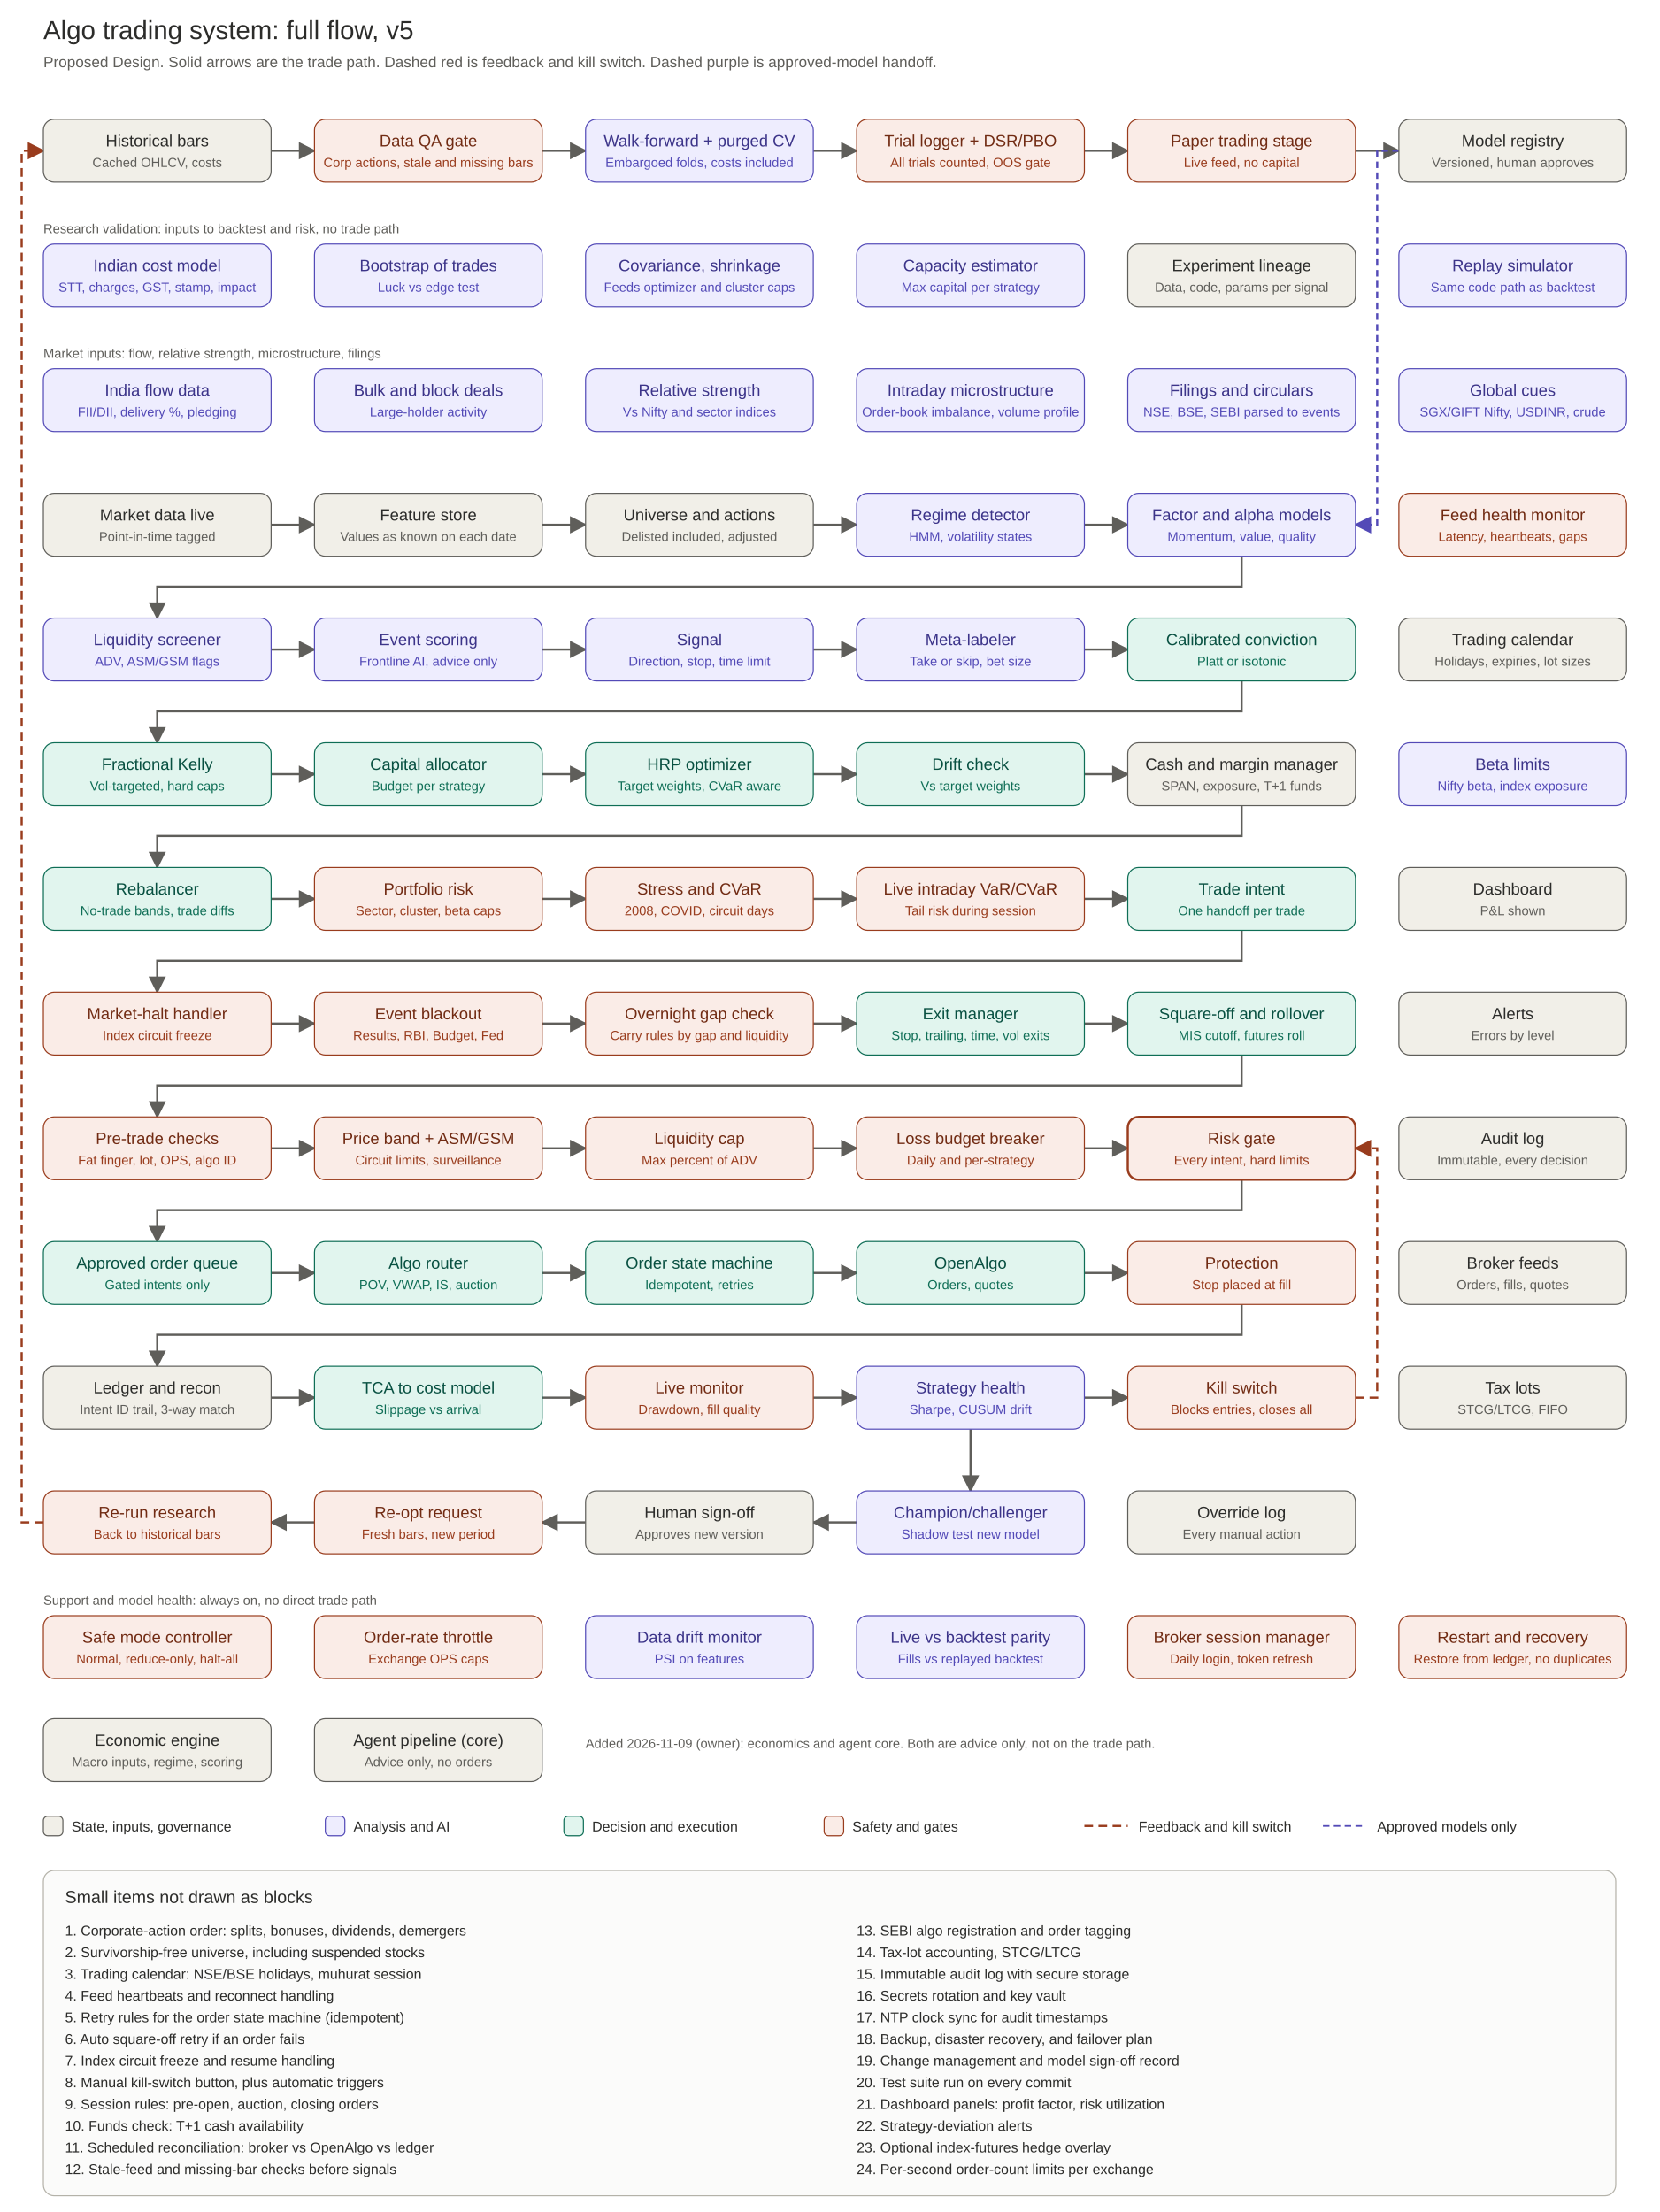
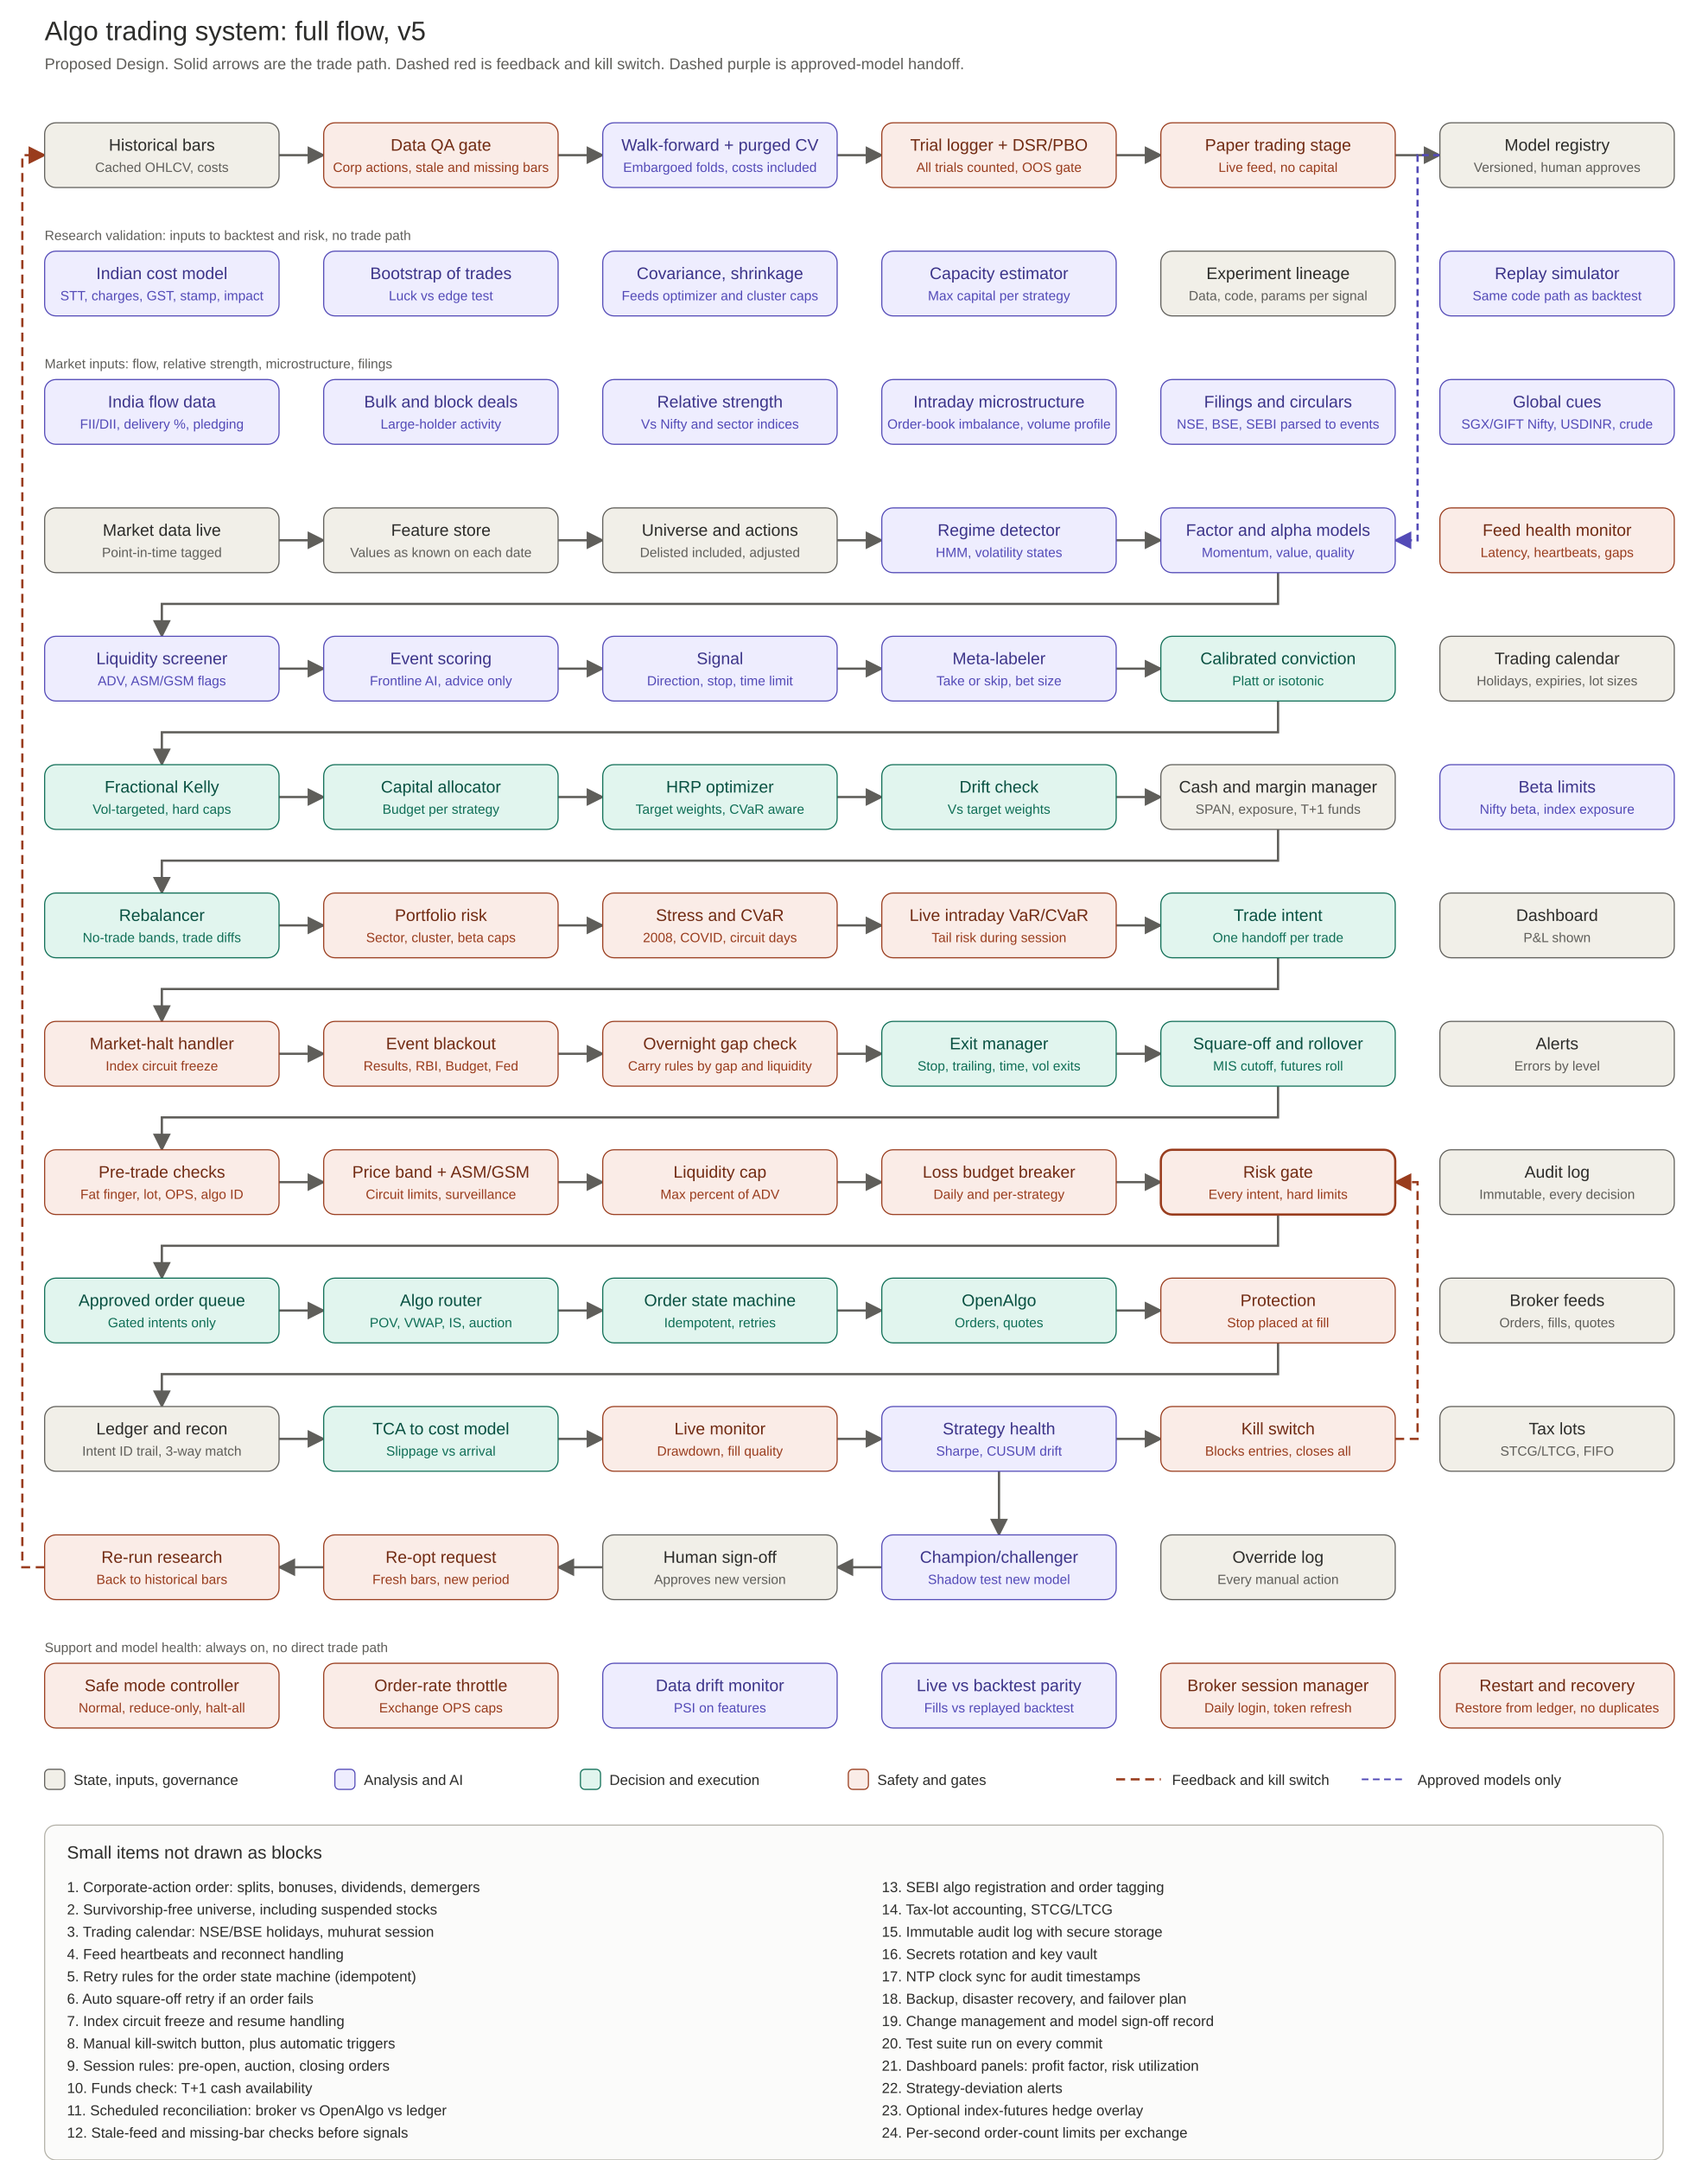
- <svg xmlns="http://www.w3.org/2000/svg" viewBox="0 0 1530 2040" font-family="Arial, Helvetica, sans-serif">
+ <svg xmlns="http://www.w3.org/2000/svg" viewBox="0 0 1530 1935" font-family="Arial, Helvetica, sans-serif">
  <defs>
    <marker id="arr" viewBox="0 0 10 10" refX="9" refY="5" markerWidth="8" markerHeight="8" orient="auto-start-reverse">
      <path d="M0,0 L10,5 L0,10 z" fill="#5f5e5a" />
    </marker>
    <marker id="arrRed" viewBox="0 0 10 10" refX="9" refY="5" markerWidth="8" markerHeight="8" orient="auto-start-reverse">
      <path d="M0,0 L10,5 L0,10 z" fill="#993c1d" />
    </marker>
    <marker id="arrPurple" viewBox="0 0 10 10" refX="9" refY="5" markerWidth="8" markerHeight="8" orient="auto-start-reverse">
      <path d="M0,0 L10,5 L0,10 z" fill="#534ab7" />
    </marker>
  </defs>
  <text x="40" y="36" font-size="24" fill="#2c2c2a">Algo trading system: full flow, v5</text>
  <text x="40" y="62" font-size="14" fill="#5f5e5a">Proposed Design. Solid arrows are the trade path. Dashed red is feedback and kill switch. Dashed purple is approved-model handoff.</text>
  <text x="40" y="215" font-size="12" fill="#5f5e5a">Research validation: inputs to backtest and risk, no trade path</text>
  <text x="40" y="330" font-size="12" fill="#5f5e5a">Market inputs: flow, relative strength, microstructure, filings</text>
  <text x="40" y="1480" font-size="12" fill="#5f5e5a">Support and model health: always on, no direct trade path</text>
  <path d="M250 139 H290" fill="none" stroke="#5f5e5a" stroke-width="2" marker-end="url(#arr)" />
  <path d="M500 139 H540" fill="none" stroke="#5f5e5a" stroke-width="2" marker-end="url(#arr)" />
  <path d="M750 139 H790" fill="none" stroke="#5f5e5a" stroke-width="2" marker-end="url(#arr)" />
  <path d="M1000 139 H1040" fill="none" stroke="#5f5e5a" stroke-width="2" marker-end="url(#arr)" />
  <path d="M250 484 H290" fill="none" stroke="#5f5e5a" stroke-width="2" marker-end="url(#arr)" />
  <path d="M500 484 H540" fill="none" stroke="#5f5e5a" stroke-width="2" marker-end="url(#arr)" />
  <path d="M750 484 H790" fill="none" stroke="#5f5e5a" stroke-width="2" marker-end="url(#arr)" />
  <path d="M1000 484 H1040" fill="none" stroke="#5f5e5a" stroke-width="2" marker-end="url(#arr)" />
  <path d="M250 599 H290" fill="none" stroke="#5f5e5a" stroke-width="2" marker-end="url(#arr)" />
  <path d="M500 599 H540" fill="none" stroke="#5f5e5a" stroke-width="2" marker-end="url(#arr)" />
  <path d="M750 599 H790" fill="none" stroke="#5f5e5a" stroke-width="2" marker-end="url(#arr)" />
  <path d="M1000 599 H1040" fill="none" stroke="#5f5e5a" stroke-width="2" marker-end="url(#arr)" />
  <path d="M250 714 H290" fill="none" stroke="#5f5e5a" stroke-width="2" marker-end="url(#arr)" />
  <path d="M500 714 H540" fill="none" stroke="#5f5e5a" stroke-width="2" marker-end="url(#arr)" />
  <path d="M750 714 H790" fill="none" stroke="#5f5e5a" stroke-width="2" marker-end="url(#arr)" />
  <path d="M1000 714 H1040" fill="none" stroke="#5f5e5a" stroke-width="2" marker-end="url(#arr)" />
  <path d="M250 829 H290" fill="none" stroke="#5f5e5a" stroke-width="2" marker-end="url(#arr)" />
  <path d="M500 829 H540" fill="none" stroke="#5f5e5a" stroke-width="2" marker-end="url(#arr)" />
  <path d="M750 829 H790" fill="none" stroke="#5f5e5a" stroke-width="2" marker-end="url(#arr)" />
  <path d="M1000 829 H1040" fill="none" stroke="#5f5e5a" stroke-width="2" marker-end="url(#arr)" />
  <path d="M250 944 H290" fill="none" stroke="#5f5e5a" stroke-width="2" marker-end="url(#arr)" />
  <path d="M500 944 H540" fill="none" stroke="#5f5e5a" stroke-width="2" marker-end="url(#arr)" />
  <path d="M750 944 H790" fill="none" stroke="#5f5e5a" stroke-width="2" marker-end="url(#arr)" />
  <path d="M1000 944 H1040" fill="none" stroke="#5f5e5a" stroke-width="2" marker-end="url(#arr)" />
  <path d="M250 1059 H290" fill="none" stroke="#5f5e5a" stroke-width="2" marker-end="url(#arr)" />
  <path d="M500 1059 H540" fill="none" stroke="#5f5e5a" stroke-width="2" marker-end="url(#arr)" />
  <path d="M750 1059 H790" fill="none" stroke="#5f5e5a" stroke-width="2" marker-end="url(#arr)" />
  <path d="M1000 1059 H1040" fill="none" stroke="#5f5e5a" stroke-width="2" marker-end="url(#arr)" />
  <path d="M250 1174 H290" fill="none" stroke="#5f5e5a" stroke-width="2" marker-end="url(#arr)" />
  <path d="M500 1174 H540" fill="none" stroke="#5f5e5a" stroke-width="2" marker-end="url(#arr)" />
  <path d="M750 1174 H790" fill="none" stroke="#5f5e5a" stroke-width="2" marker-end="url(#arr)" />
  <path d="M1000 1174 H1040" fill="none" stroke="#5f5e5a" stroke-width="2" marker-end="url(#arr)" />
  <path d="M250 1289 H290" fill="none" stroke="#5f5e5a" stroke-width="2" marker-end="url(#arr)" />
  <path d="M500 1289 H540" fill="none" stroke="#5f5e5a" stroke-width="2" marker-end="url(#arr)" />
  <path d="M750 1289 H790" fill="none" stroke="#5f5e5a" stroke-width="2" marker-end="url(#arr)" />
  <path d="M1000 1289 H1040" fill="none" stroke="#5f5e5a" stroke-width="2" marker-end="url(#arr)" />
  <path d="M290 1404 H250" fill="none" stroke="#5f5e5a" stroke-width="2" marker-end="url(#arr)" />
  <path d="M540 1404 H500" fill="none" stroke="#5f5e5a" stroke-width="2" marker-end="url(#arr)" />
  <path d="M790 1404 H750" fill="none" stroke="#5f5e5a" stroke-width="2" marker-end="url(#arr)" />
  <path d="M1145 513 V541 H145 V570" fill="none" stroke="#5f5e5a" stroke-width="2" marker-end="url(#arr)" />
  <path d="M1145 628 V656 H145 V685" fill="none" stroke="#5f5e5a" stroke-width="2" marker-end="url(#arr)" />
  <path d="M1145 743 V771 H145 V800" fill="none" stroke="#5f5e5a" stroke-width="2" marker-end="url(#arr)" />
  <path d="M1145 858 V886 H145 V915" fill="none" stroke="#5f5e5a" stroke-width="2" marker-end="url(#arr)" />
  <path d="M1145 973 V1001 H145 V1030" fill="none" stroke="#5f5e5a" stroke-width="2" marker-end="url(#arr)" />
  <path d="M1145 1088 V1116 H145 V1145" fill="none" stroke="#5f5e5a" stroke-width="2" marker-end="url(#arr)" />
  <path d="M1145 1203 V1231 H145 V1260" fill="none" stroke="#5f5e5a" stroke-width="2" marker-end="url(#arr)" />
  <path d="M1250 139 H1290" fill="none" stroke="#5f5e5a" stroke-width="2" marker-end="url(#arr)" />
  <path d="M1290 139 H1270 V484 H1250" fill="none" stroke="#534ab7" stroke-width="2" stroke-dasharray="6 4" marker-end="url(#arrPurple)" />
  <path d="M895 1318 V1375" fill="none" stroke="#5f5e5a" stroke-width="2" marker-end="url(#arr)" />
  <path d="M1250 1289 H1270 V1059 H1250" fill="none" stroke="#993c1d" stroke-width="2" stroke-dasharray="8 5" marker-end="url(#arrRed)" />
  <path d="M40 1404 H20 V139 H40" fill="none" stroke="#993c1d" stroke-width="2" stroke-dasharray="8 5" marker-end="url(#arrRed)" />
  <rect x="40" y="110" width="210" height="58" rx="10" fill="#f1efe8" stroke="#5f5e5a" stroke-width="1" />
  <text x="145" y="135" text-anchor="middle" font-size="15" fill="#2c2c2a">Historical bars</text>
  <text x="145" y="154" text-anchor="middle" font-size="12" fill="#5f5e5a">Cached OHLCV, costs</text>
  <rect x="290" y="110" width="210" height="58" rx="10" fill="#faece7" stroke="#993c1d" stroke-width="1" />
  <text x="395" y="135" text-anchor="middle" font-size="15" fill="#712b13">Data QA gate</text>
  <text x="395" y="154" text-anchor="middle" font-size="12" fill="#993c1d">Corp actions, stale and missing bars</text>
  <rect x="540" y="110" width="210" height="58" rx="10" fill="#eeedfe" stroke="#534ab7" stroke-width="1" />
  <text x="645" y="135" text-anchor="middle" font-size="15" fill="#3c3489">Walk-forward + purged CV</text>
  <text x="645" y="154" text-anchor="middle" font-size="12" fill="#534ab7">Embargoed folds, costs included</text>
  <rect x="790" y="110" width="210" height="58" rx="10" fill="#faece7" stroke="#993c1d" stroke-width="1" />
  <text x="895" y="135" text-anchor="middle" font-size="15" fill="#712b13">Trial logger + DSR/PBO</text>
  <text x="895" y="154" text-anchor="middle" font-size="12" fill="#993c1d">All trials counted, OOS gate</text>
  <rect x="1040" y="110" width="210" height="58" rx="10" fill="#faece7" stroke="#993c1d" stroke-width="1" />
  <text x="1145" y="135" text-anchor="middle" font-size="15" fill="#712b13">Paper trading stage</text>
  <text x="1145" y="154" text-anchor="middle" font-size="12" fill="#993c1d">Live feed, no capital</text>
  <rect x="40" y="225" width="210" height="58" rx="10" fill="#eeedfe" stroke="#534ab7" stroke-width="1" />
  <text x="145" y="250" text-anchor="middle" font-size="15" fill="#3c3489">Indian cost model</text>
  <text x="145" y="269" text-anchor="middle" font-size="12" fill="#534ab7">STT, charges, GST, stamp, impact</text>
  <rect x="290" y="225" width="210" height="58" rx="10" fill="#eeedfe" stroke="#534ab7" stroke-width="1" />
  <text x="395" y="250" text-anchor="middle" font-size="15" fill="#3c3489">Bootstrap of trades</text>
  <text x="395" y="269" text-anchor="middle" font-size="12" fill="#534ab7">Luck vs edge test</text>
  <rect x="540" y="225" width="210" height="58" rx="10" fill="#eeedfe" stroke="#534ab7" stroke-width="1" />
  <text x="645" y="250" text-anchor="middle" font-size="15" fill="#3c3489">Covariance, shrinkage</text>
  <text x="645" y="269" text-anchor="middle" font-size="12" fill="#534ab7">Feeds optimizer and cluster caps</text>
  <rect x="790" y="225" width="210" height="58" rx="10" fill="#eeedfe" stroke="#534ab7" stroke-width="1" />
  <text x="895" y="250" text-anchor="middle" font-size="15" fill="#3c3489">Capacity estimator</text>
  <text x="895" y="269" text-anchor="middle" font-size="12" fill="#534ab7">Max capital per strategy</text>
  <rect x="1040" y="225" width="210" height="58" rx="10" fill="#f1efe8" stroke="#5f5e5a" stroke-width="1" />
  <text x="1145" y="250" text-anchor="middle" font-size="15" fill="#2c2c2a">Experiment lineage</text>
  <text x="1145" y="269" text-anchor="middle" font-size="12" fill="#5f5e5a">Data, code, params per signal</text>
  <rect x="40" y="340" width="210" height="58" rx="10" fill="#eeedfe" stroke="#534ab7" stroke-width="1" />
  <text x="145" y="365" text-anchor="middle" font-size="15" fill="#3c3489">India flow data</text>
  <text x="145" y="384" text-anchor="middle" font-size="12" fill="#534ab7">FII/DII, delivery %, pledging</text>
  <rect x="290" y="340" width="210" height="58" rx="10" fill="#eeedfe" stroke="#534ab7" stroke-width="1" />
  <text x="395" y="365" text-anchor="middle" font-size="15" fill="#3c3489">Bulk and block deals</text>
  <text x="395" y="384" text-anchor="middle" font-size="12" fill="#534ab7">Large-holder activity</text>
  <rect x="540" y="340" width="210" height="58" rx="10" fill="#eeedfe" stroke="#534ab7" stroke-width="1" />
  <text x="645" y="365" text-anchor="middle" font-size="15" fill="#3c3489">Relative strength</text>
  <text x="645" y="384" text-anchor="middle" font-size="12" fill="#534ab7">Vs Nifty and sector indices</text>
  <rect x="790" y="340" width="210" height="58" rx="10" fill="#eeedfe" stroke="#534ab7" stroke-width="1" />
  <text x="895" y="365" text-anchor="middle" font-size="15" fill="#3c3489">Intraday microstructure</text>
  <text x="895" y="384" text-anchor="middle" font-size="12" fill="#534ab7">Order-book imbalance, volume profile</text>
  <rect x="1040" y="340" width="210" height="58" rx="10" fill="#eeedfe" stroke="#534ab7" stroke-width="1" />
  <text x="1145" y="365" text-anchor="middle" font-size="15" fill="#3c3489">Filings and circulars</text>
  <text x="1145" y="384" text-anchor="middle" font-size="12" fill="#534ab7">NSE, BSE, SEBI parsed to events</text>
  <rect x="40" y="455" width="210" height="58" rx="10" fill="#f1efe8" stroke="#5f5e5a" stroke-width="1" />
  <text x="145" y="480" text-anchor="middle" font-size="15" fill="#2c2c2a">Market data live</text>
  <text x="145" y="499" text-anchor="middle" font-size="12" fill="#5f5e5a">Point-in-time tagged</text>
  <rect x="290" y="455" width="210" height="58" rx="10" fill="#f1efe8" stroke="#5f5e5a" stroke-width="1" />
  <text x="395" y="480" text-anchor="middle" font-size="15" fill="#2c2c2a">Feature store</text>
  <text x="395" y="499" text-anchor="middle" font-size="12" fill="#5f5e5a">Values as known on each date</text>
  <rect x="540" y="455" width="210" height="58" rx="10" fill="#f1efe8" stroke="#5f5e5a" stroke-width="1" />
  <text x="645" y="480" text-anchor="middle" font-size="15" fill="#2c2c2a">Universe and actions</text>
  <text x="645" y="499" text-anchor="middle" font-size="12" fill="#5f5e5a">Delisted included, adjusted</text>
  <rect x="790" y="455" width="210" height="58" rx="10" fill="#eeedfe" stroke="#534ab7" stroke-width="1" />
  <text x="895" y="480" text-anchor="middle" font-size="15" fill="#3c3489">Regime detector</text>
  <text x="895" y="499" text-anchor="middle" font-size="12" fill="#534ab7">HMM, volatility states</text>
  <rect x="1040" y="455" width="210" height="58" rx="10" fill="#eeedfe" stroke="#534ab7" stroke-width="1" />
  <text x="1145" y="480" text-anchor="middle" font-size="15" fill="#3c3489">Factor and alpha models</text>
  <text x="1145" y="499" text-anchor="middle" font-size="12" fill="#534ab7">Momentum, value, quality</text>
  <rect x="40" y="570" width="210" height="58" rx="10" fill="#eeedfe" stroke="#534ab7" stroke-width="1" />
  <text x="145" y="595" text-anchor="middle" font-size="15" fill="#3c3489">Liquidity screener</text>
  <text x="145" y="614" text-anchor="middle" font-size="12" fill="#534ab7">ADV, ASM/GSM flags</text>
  <rect x="290" y="570" width="210" height="58" rx="10" fill="#eeedfe" stroke="#534ab7" stroke-width="1" />
  <text x="395" y="595" text-anchor="middle" font-size="15" fill="#3c3489">Event scoring</text>
  <text x="395" y="614" text-anchor="middle" font-size="12" fill="#534ab7">Frontline AI, advice only</text>
  <rect x="540" y="570" width="210" height="58" rx="10" fill="#eeedfe" stroke="#534ab7" stroke-width="1" />
  <text x="645" y="595" text-anchor="middle" font-size="15" fill="#3c3489">Signal</text>
  <text x="645" y="614" text-anchor="middle" font-size="12" fill="#534ab7">Direction, stop, time limit</text>
  <rect x="790" y="570" width="210" height="58" rx="10" fill="#eeedfe" stroke="#534ab7" stroke-width="1" />
  <text x="895" y="595" text-anchor="middle" font-size="15" fill="#3c3489">Meta-labeler</text>
  <text x="895" y="614" text-anchor="middle" font-size="12" fill="#534ab7">Take or skip, bet size</text>
  <rect x="1040" y="570" width="210" height="58" rx="10" fill="#e1f5ee" stroke="#0f6e56" stroke-width="1" />
  <text x="1145" y="595" text-anchor="middle" font-size="15" fill="#085041">Calibrated conviction</text>
  <text x="1145" y="614" text-anchor="middle" font-size="12" fill="#0f6e56">Platt or isotonic</text>
  <rect x="40" y="685" width="210" height="58" rx="10" fill="#e1f5ee" stroke="#0f6e56" stroke-width="1" />
  <text x="145" y="710" text-anchor="middle" font-size="15" fill="#085041">Fractional Kelly</text>
  <text x="145" y="729" text-anchor="middle" font-size="12" fill="#0f6e56">Vol-targeted, hard caps</text>
  <rect x="290" y="685" width="210" height="58" rx="10" fill="#e1f5ee" stroke="#0f6e56" stroke-width="1" />
  <text x="395" y="710" text-anchor="middle" font-size="15" fill="#085041">Capital allocator</text>
  <text x="395" y="729" text-anchor="middle" font-size="12" fill="#0f6e56">Budget per strategy</text>
  <rect x="540" y="685" width="210" height="58" rx="10" fill="#e1f5ee" stroke="#0f6e56" stroke-width="1" />
  <text x="645" y="710" text-anchor="middle" font-size="15" fill="#085041">HRP optimizer</text>
  <text x="645" y="729" text-anchor="middle" font-size="12" fill="#0f6e56">Target weights, CVaR aware</text>
  <rect x="790" y="685" width="210" height="58" rx="10" fill="#e1f5ee" stroke="#0f6e56" stroke-width="1" />
  <text x="895" y="710" text-anchor="middle" font-size="15" fill="#085041">Drift check</text>
  <text x="895" y="729" text-anchor="middle" font-size="12" fill="#0f6e56">Vs target weights</text>
  <rect x="1040" y="685" width="210" height="58" rx="10" fill="#f1efe8" stroke="#5f5e5a" stroke-width="1" />
  <text x="1145" y="710" text-anchor="middle" font-size="15" fill="#2c2c2a">Cash and margin manager</text>
  <text x="1145" y="729" text-anchor="middle" font-size="12" fill="#5f5e5a">SPAN, exposure, T+1 funds</text>
  <rect x="40" y="800" width="210" height="58" rx="10" fill="#e1f5ee" stroke="#0f6e56" stroke-width="1" />
  <text x="145" y="825" text-anchor="middle" font-size="15" fill="#085041">Rebalancer</text>
  <text x="145" y="844" text-anchor="middle" font-size="12" fill="#0f6e56">No-trade bands, trade diffs</text>
  <rect x="290" y="800" width="210" height="58" rx="10" fill="#faece7" stroke="#993c1d" stroke-width="1" />
  <text x="395" y="825" text-anchor="middle" font-size="15" fill="#712b13">Portfolio risk</text>
  <text x="395" y="844" text-anchor="middle" font-size="12" fill="#993c1d">Sector, cluster, beta caps</text>
  <rect x="540" y="800" width="210" height="58" rx="10" fill="#faece7" stroke="#993c1d" stroke-width="1" />
  <text x="645" y="825" text-anchor="middle" font-size="15" fill="#712b13">Stress and CVaR</text>
  <text x="645" y="844" text-anchor="middle" font-size="12" fill="#993c1d">2008, COVID, circuit days</text>
  <rect x="790" y="800" width="210" height="58" rx="10" fill="#faece7" stroke="#993c1d" stroke-width="1" />
  <text x="895" y="825" text-anchor="middle" font-size="15" fill="#712b13">Live intraday VaR/CVaR</text>
  <text x="895" y="844" text-anchor="middle" font-size="12" fill="#993c1d">Tail risk during session</text>
  <rect x="1040" y="800" width="210" height="58" rx="10" fill="#e1f5ee" stroke="#0f6e56" stroke-width="1" />
  <text x="1145" y="825" text-anchor="middle" font-size="15" fill="#085041">Trade intent</text>
  <text x="1145" y="844" text-anchor="middle" font-size="12" fill="#0f6e56">One handoff per trade</text>
  <rect x="40" y="915" width="210" height="58" rx="10" fill="#faece7" stroke="#993c1d" stroke-width="1" />
  <text x="145" y="940" text-anchor="middle" font-size="15" fill="#712b13">Market-halt handler</text>
  <text x="145" y="959" text-anchor="middle" font-size="12" fill="#993c1d">Index circuit freeze</text>
  <rect x="290" y="915" width="210" height="58" rx="10" fill="#faece7" stroke="#993c1d" stroke-width="1" />
  <text x="395" y="940" text-anchor="middle" font-size="15" fill="#712b13">Event blackout</text>
  <text x="395" y="959" text-anchor="middle" font-size="12" fill="#993c1d">Results, RBI, Budget, Fed</text>
  <rect x="540" y="915" width="210" height="58" rx="10" fill="#faece7" stroke="#993c1d" stroke-width="1" />
  <text x="645" y="940" text-anchor="middle" font-size="15" fill="#712b13">Overnight gap check</text>
  <text x="645" y="959" text-anchor="middle" font-size="12" fill="#993c1d">Carry rules by gap and liquidity</text>
  <rect x="790" y="915" width="210" height="58" rx="10" fill="#e1f5ee" stroke="#0f6e56" stroke-width="1" />
  <text x="895" y="940" text-anchor="middle" font-size="15" fill="#085041">Exit manager</text>
  <text x="895" y="959" text-anchor="middle" font-size="12" fill="#0f6e56">Stop, trailing, time, vol exits</text>
  <rect x="1040" y="915" width="210" height="58" rx="10" fill="#e1f5ee" stroke="#0f6e56" stroke-width="1" />
  <text x="1145" y="940" text-anchor="middle" font-size="15" fill="#085041">Square-off and rollover</text>
  <text x="1145" y="959" text-anchor="middle" font-size="12" fill="#0f6e56">MIS cutoff, futures roll</text>
  <rect x="40" y="1030" width="210" height="58" rx="10" fill="#faece7" stroke="#993c1d" stroke-width="1" />
  <text x="145" y="1055" text-anchor="middle" font-size="15" fill="#712b13">Pre-trade checks</text>
  <text x="145" y="1074" text-anchor="middle" font-size="12" fill="#993c1d">Fat finger, lot, OPS, algo ID</text>
  <rect x="290" y="1030" width="210" height="58" rx="10" fill="#faece7" stroke="#993c1d" stroke-width="1" />
  <text x="395" y="1055" text-anchor="middle" font-size="15" fill="#712b13">Price band + ASM/GSM</text>
  <text x="395" y="1074" text-anchor="middle" font-size="12" fill="#993c1d">Circuit limits, surveillance</text>
  <rect x="540" y="1030" width="210" height="58" rx="10" fill="#faece7" stroke="#993c1d" stroke-width="1" />
  <text x="645" y="1055" text-anchor="middle" font-size="15" fill="#712b13">Liquidity cap</text>
  <text x="645" y="1074" text-anchor="middle" font-size="12" fill="#993c1d">Max percent of ADV</text>
  <rect x="790" y="1030" width="210" height="58" rx="10" fill="#faece7" stroke="#993c1d" stroke-width="1" />
  <text x="895" y="1055" text-anchor="middle" font-size="15" fill="#712b13">Loss budget breaker</text>
  <text x="895" y="1074" text-anchor="middle" font-size="12" fill="#993c1d">Daily and per-strategy</text>
  <rect x="1040" y="1030" width="210" height="58" rx="10" fill="#faece7" stroke="#993c1d" stroke-width="2" />
  <text x="1145" y="1055" text-anchor="middle" font-size="15" fill="#712b13">Risk gate</text>
  <text x="1145" y="1074" text-anchor="middle" font-size="12" fill="#993c1d">Every intent, hard limits</text>
  <rect x="40" y="1145" width="210" height="58" rx="10" fill="#e1f5ee" stroke="#0f6e56" stroke-width="1" />
  <text x="145" y="1170" text-anchor="middle" font-size="15" fill="#085041">Approved order queue</text>
  <text x="145" y="1189" text-anchor="middle" font-size="12" fill="#0f6e56">Gated intents only</text>
  <rect x="290" y="1145" width="210" height="58" rx="10" fill="#e1f5ee" stroke="#0f6e56" stroke-width="1" />
  <text x="395" y="1170" text-anchor="middle" font-size="15" fill="#085041">Algo router</text>
  <text x="395" y="1189" text-anchor="middle" font-size="12" fill="#0f6e56">POV, VWAP, IS, auction</text>
  <rect x="540" y="1145" width="210" height="58" rx="10" fill="#e1f5ee" stroke="#0f6e56" stroke-width="1" />
  <text x="645" y="1170" text-anchor="middle" font-size="15" fill="#085041">Order state machine</text>
  <text x="645" y="1189" text-anchor="middle" font-size="12" fill="#0f6e56">Idempotent, retries</text>
  <rect x="790" y="1145" width="210" height="58" rx="10" fill="#e1f5ee" stroke="#0f6e56" stroke-width="1" />
  <text x="895" y="1170" text-anchor="middle" font-size="15" fill="#085041">OpenAlgo</text>
  <text x="895" y="1189" text-anchor="middle" font-size="12" fill="#0f6e56">Orders, quotes</text>
  <rect x="1040" y="1145" width="210" height="58" rx="10" fill="#faece7" stroke="#993c1d" stroke-width="1" />
  <text x="1145" y="1170" text-anchor="middle" font-size="15" fill="#712b13">Protection</text>
  <text x="1145" y="1189" text-anchor="middle" font-size="12" fill="#993c1d">Stop placed at fill</text>
  <rect x="40" y="1260" width="210" height="58" rx="10" fill="#f1efe8" stroke="#5f5e5a" stroke-width="1" />
  <text x="145" y="1285" text-anchor="middle" font-size="15" fill="#2c2c2a">Ledger and recon</text>
  <text x="145" y="1304" text-anchor="middle" font-size="12" fill="#5f5e5a">Intent ID trail, 3-way match</text>
  <rect x="290" y="1260" width="210" height="58" rx="10" fill="#e1f5ee" stroke="#0f6e56" stroke-width="1" />
  <text x="395" y="1285" text-anchor="middle" font-size="15" fill="#085041">TCA to cost model</text>
  <text x="395" y="1304" text-anchor="middle" font-size="12" fill="#0f6e56">Slippage vs arrival</text>
  <rect x="540" y="1260" width="210" height="58" rx="10" fill="#faece7" stroke="#993c1d" stroke-width="1" />
  <text x="645" y="1285" text-anchor="middle" font-size="15" fill="#712b13">Live monitor</text>
  <text x="645" y="1304" text-anchor="middle" font-size="12" fill="#993c1d">Drawdown, fill quality</text>
  <rect x="790" y="1260" width="210" height="58" rx="10" fill="#eeedfe" stroke="#534ab7" stroke-width="1" />
  <text x="895" y="1285" text-anchor="middle" font-size="15" fill="#3c3489">Strategy health</text>
  <text x="895" y="1304" text-anchor="middle" font-size="12" fill="#534ab7">Sharpe, CUSUM drift</text>
  <rect x="1040" y="1260" width="210" height="58" rx="10" fill="#faece7" stroke="#993c1d" stroke-width="1" />
  <text x="1145" y="1285" text-anchor="middle" font-size="15" fill="#712b13">Kill switch</text>
  <text x="1145" y="1304" text-anchor="middle" font-size="12" fill="#993c1d">Blocks entries, closes all</text>
  <rect x="40" y="1375" width="210" height="58" rx="10" fill="#faece7" stroke="#993c1d" stroke-width="1" />
  <text x="145" y="1400" text-anchor="middle" font-size="15" fill="#712b13">Re-run research</text>
  <text x="145" y="1419" text-anchor="middle" font-size="12" fill="#993c1d">Back to historical bars</text>
  <rect x="290" y="1375" width="210" height="58" rx="10" fill="#faece7" stroke="#993c1d" stroke-width="1" />
  <text x="395" y="1400" text-anchor="middle" font-size="15" fill="#712b13">Re-opt request</text>
  <text x="395" y="1419" text-anchor="middle" font-size="12" fill="#993c1d">Fresh bars, new period</text>
  <rect x="540" y="1375" width="210" height="58" rx="10" fill="#f1efe8" stroke="#5f5e5a" stroke-width="1" />
  <text x="645" y="1400" text-anchor="middle" font-size="15" fill="#2c2c2a">Human sign-off</text>
  <text x="645" y="1419" text-anchor="middle" font-size="12" fill="#5f5e5a">Approves new version</text>
  <rect x="790" y="1375" width="210" height="58" rx="10" fill="#eeedfe" stroke="#534ab7" stroke-width="1" />
  <text x="895" y="1400" text-anchor="middle" font-size="15" fill="#3c3489">Champion/challenger</text>
  <text x="895" y="1419" text-anchor="middle" font-size="12" fill="#534ab7">Shadow test new model</text>
  <rect x="1040" y="1375" width="210" height="58" rx="10" fill="#f1efe8" stroke="#5f5e5a" stroke-width="1" />
  <text x="1145" y="1400" text-anchor="middle" font-size="15" fill="#2c2c2a">Override log</text>
  <text x="1145" y="1419" text-anchor="middle" font-size="12" fill="#5f5e5a">Every manual action</text>
  <rect x="40" y="1490" width="210" height="58" rx="10" fill="#faece7" stroke="#993c1d" stroke-width="1" />
  <text x="145" y="1515" text-anchor="middle" font-size="15" fill="#712b13">Safe mode controller</text>
  <text x="145" y="1534" text-anchor="middle" font-size="12" fill="#993c1d">Normal, reduce-only, halt-all</text>
  <rect x="290" y="1490" width="210" height="58" rx="10" fill="#faece7" stroke="#993c1d" stroke-width="1" />
  <text x="395" y="1515" text-anchor="middle" font-size="15" fill="#712b13">Order-rate throttle</text>
  <text x="395" y="1534" text-anchor="middle" font-size="12" fill="#993c1d">Exchange OPS caps</text>
  <rect x="540" y="1490" width="210" height="58" rx="10" fill="#eeedfe" stroke="#534ab7" stroke-width="1" />
  <text x="645" y="1515" text-anchor="middle" font-size="15" fill="#3c3489">Data drift monitor</text>
  <text x="645" y="1534" text-anchor="middle" font-size="12" fill="#534ab7">PSI on features</text>
  <rect x="790" y="1490" width="210" height="58" rx="10" fill="#eeedfe" stroke="#534ab7" stroke-width="1" />
  <text x="895" y="1515" text-anchor="middle" font-size="15" fill="#3c3489">Live vs backtest parity</text>
  <text x="895" y="1534" text-anchor="middle" font-size="12" fill="#534ab7">Fills vs replayed backtest</text>
  <rect x="1040" y="1490" width="210" height="58" rx="10" fill="#faece7" stroke="#993c1d" stroke-width="1" />
  <text x="1145" y="1515" text-anchor="middle" font-size="15" fill="#712b13">Broker session manager</text>
  <text x="1145" y="1534" text-anchor="middle" font-size="12" fill="#993c1d">Daily login, token refresh</text>
  <rect x="1290" y="110" width="210" height="58" rx="10" fill="#f1efe8" stroke="#5f5e5a" stroke-width="1" />
  <text x="1395" y="135" text-anchor="middle" font-size="15" fill="#2c2c2a">Model registry</text>
  <text x="1395" y="154" text-anchor="middle" font-size="12" fill="#5f5e5a">Versioned, human approves</text>
  <rect x="1290" y="225" width="210" height="58" rx="10" fill="#eeedfe" stroke="#534ab7" stroke-width="1" />
  <text x="1395" y="250" text-anchor="middle" font-size="15" fill="#3c3489">Replay simulator</text>
  <text x="1395" y="269" text-anchor="middle" font-size="12" fill="#534ab7">Same code path as backtest</text>
  <rect x="1290" y="340" width="210" height="58" rx="10" fill="#eeedfe" stroke="#534ab7" stroke-width="1" />
  <text x="1395" y="365" text-anchor="middle" font-size="15" fill="#3c3489">Global cues</text>
  <text x="1395" y="384" text-anchor="middle" font-size="12" fill="#534ab7">SGX/GIFT Nifty, USDINR, crude</text>
  <rect x="1290" y="455" width="210" height="58" rx="10" fill="#faece7" stroke="#993c1d" stroke-width="1" />
  <text x="1395" y="480" text-anchor="middle" font-size="15" fill="#712b13">Feed health monitor</text>
  <text x="1395" y="499" text-anchor="middle" font-size="12" fill="#993c1d">Latency, heartbeats, gaps</text>
  <rect x="1290" y="570" width="210" height="58" rx="10" fill="#f1efe8" stroke="#5f5e5a" stroke-width="1" />
  <text x="1395" y="595" text-anchor="middle" font-size="15" fill="#2c2c2a">Trading calendar</text>
  <text x="1395" y="614" text-anchor="middle" font-size="12" fill="#5f5e5a">Holidays, expiries, lot sizes</text>
  <rect x="1290" y="685" width="210" height="58" rx="10" fill="#eeedfe" stroke="#534ab7" stroke-width="1" />
  <text x="1395" y="710" text-anchor="middle" font-size="15" fill="#3c3489">Beta limits</text>
  <text x="1395" y="729" text-anchor="middle" font-size="12" fill="#534ab7">Nifty beta, index exposure</text>
  <rect x="1290" y="800" width="210" height="58" rx="10" fill="#f1efe8" stroke="#5f5e5a" stroke-width="1" />
  <text x="1395" y="825" text-anchor="middle" font-size="15" fill="#2c2c2a">Dashboard</text>
  <text x="1395" y="844" text-anchor="middle" font-size="12" fill="#5f5e5a">P&amp;L shown</text>
  <rect x="1290" y="915" width="210" height="58" rx="10" fill="#f1efe8" stroke="#5f5e5a" stroke-width="1" />
  <text x="1395" y="940" text-anchor="middle" font-size="15" fill="#2c2c2a">Alerts</text>
  <text x="1395" y="959" text-anchor="middle" font-size="12" fill="#5f5e5a">Errors by level</text>
  <rect x="1290" y="1030" width="210" height="58" rx="10" fill="#f1efe8" stroke="#5f5e5a" stroke-width="1" />
  <text x="1395" y="1055" text-anchor="middle" font-size="15" fill="#2c2c2a">Audit log</text>
  <text x="1395" y="1074" text-anchor="middle" font-size="12" fill="#5f5e5a">Immutable, every decision</text>
  <rect x="1290" y="1145" width="210" height="58" rx="10" fill="#f1efe8" stroke="#5f5e5a" stroke-width="1" />
  <text x="1395" y="1170" text-anchor="middle" font-size="15" fill="#2c2c2a">Broker feeds</text>
  <text x="1395" y="1189" text-anchor="middle" font-size="12" fill="#5f5e5a">Orders, fills, quotes</text>
  <rect x="1290" y="1260" width="210" height="58" rx="10" fill="#f1efe8" stroke="#5f5e5a" stroke-width="1" />
  <text x="1395" y="1285" text-anchor="middle" font-size="15" fill="#2c2c2a">Tax lots</text>
  <text x="1395" y="1304" text-anchor="middle" font-size="12" fill="#5f5e5a">STCG/LTCG, FIFO</text>
  <rect x="1290" y="1490" width="210" height="58" rx="10" fill="#faece7" stroke="#993c1d" stroke-width="1" />
  <text x="1395" y="1515" text-anchor="middle" font-size="15" fill="#712b13">Restart and recovery</text>
  <text x="1395" y="1534" text-anchor="middle" font-size="12" fill="#993c1d">Restore from ledger, no duplicates</text>
-   <rect x="40" y="1675" width="18" height="18" rx="4" fill="#f1efe8" stroke="#5f5e5a" />
-   <text x="66" y="1689" font-size="13" fill="#2c2c2a">State, inputs, governance</text>
-   <rect x="300" y="1675" width="18" height="18" rx="4" fill="#eeedfe" stroke="#534ab7" />
-   <text x="326" y="1689" font-size="13" fill="#2c2c2a">Analysis and AI</text>
-   <rect x="520" y="1675" width="18" height="18" rx="4" fill="#e1f5ee" stroke="#0f6e56" />
-   <text x="546" y="1689" font-size="13" fill="#2c2c2a">Decision and execution</text>
-   <rect x="760" y="1675" width="18" height="18" rx="4" fill="#faece7" stroke="#993c1d" />
-   <text x="786" y="1689" font-size="13" fill="#2c2c2a">Safety and gates</text>
-   <line x1="1000" y1="1684" x2="1040" y2="1684" stroke="#993c1d" stroke-width="2" stroke-dasharray="8 5" />
-   <text x="1050" y="1689" font-size="13" fill="#2c2c2a">Feedback and kill switch</text>
-   <line x1="1220" y1="1684" x2="1260" y2="1684" stroke="#534ab7" stroke-width="1.5" stroke-dasharray="6 4" />
-   <text x="1270" y="1689" font-size="13" fill="#2c2c2a">Approved models only</text>
-   <rect x="40" y="1725" width="1450" height="300" rx="10" fill="#fbfbfa" stroke="#b4b2a9" />
-   <text x="60" y="1755" font-size="16" fill="#2c2c2a">Small items not drawn as blocks</text>
-   <text x="60" y="1785" font-size="13" fill="#2c2c2a">1. Corporate-action order: splits, bonuses, dividends, demergers</text>
-   <text x="60" y="1805" font-size="13" fill="#2c2c2a">2. Survivorship-free universe, including suspended stocks</text>
-   <text x="60" y="1825" font-size="13" fill="#2c2c2a">3. Trading calendar: NSE/BSE holidays, muhurat session</text>
-   <text x="60" y="1845" font-size="13" fill="#2c2c2a">4. Feed heartbeats and reconnect handling</text>
-   <text x="60" y="1865" font-size="13" fill="#2c2c2a">5. Retry rules for the order state machine (idempotent)</text>
-   <text x="60" y="1885" font-size="13" fill="#2c2c2a">6. Auto square-off retry if an order fails</text>
-   <text x="60" y="1905" font-size="13" fill="#2c2c2a">7. Index circuit freeze and resume handling</text>
-   <text x="60" y="1925" font-size="13" fill="#2c2c2a">8. Manual kill-switch button, plus automatic triggers</text>
-   <text x="60" y="1945" font-size="13" fill="#2c2c2a">9. Session rules: pre-open, auction, closing orders</text>
-   <text x="60" y="1965" font-size="13" fill="#2c2c2a">10. Funds check: T+1 cash availability</text>
-   <text x="60" y="1985" font-size="13" fill="#2c2c2a">11. Scheduled reconciliation: broker vs OpenAlgo vs ledger</text>
-   <text x="60" y="2005" font-size="13" fill="#2c2c2a">12. Stale-feed and missing-bar checks before signals</text>
-   <text x="790" y="1785" font-size="13" fill="#2c2c2a">13. SEBI algo registration and order tagging</text>
-   <text x="790" y="1805" font-size="13" fill="#2c2c2a">14. Tax-lot accounting, STCG/LTCG</text>
-   <text x="790" y="1825" font-size="13" fill="#2c2c2a">15. Immutable audit log with secure storage</text>
-   <text x="790" y="1845" font-size="13" fill="#2c2c2a">16. Secrets rotation and key vault</text>
-   <text x="790" y="1865" font-size="13" fill="#2c2c2a">17. NTP clock sync for audit timestamps</text>
-   <text x="790" y="1885" font-size="13" fill="#2c2c2a">18. Backup, disaster recovery, and failover plan</text>
-   <text x="790" y="1905" font-size="13" fill="#2c2c2a">19. Change management and model sign-off record</text>
-   <text x="790" y="1925" font-size="13" fill="#2c2c2a">20. Test suite run on every commit</text>
-   <text x="790" y="1945" font-size="13" fill="#2c2c2a">21. Dashboard panels: profit factor, risk utilization</text>
-   <text x="790" y="1965" font-size="13" fill="#2c2c2a">22. Strategy-deviation alerts</text>
-   <text x="790" y="1985" font-size="13" fill="#2c2c2a">23. Optional index-futures hedge overlay</text>
-   <text x="790" y="2005" font-size="13" fill="#2c2c2a">24. Per-second order-count limits per exchange</text>
-   <rect x="40" y="1585" width="210" height="58" rx="10" fill="#f1efe8" stroke="#5f5e5a" stroke-width="1" />
-   <text x="145" y="1610" text-anchor="middle" font-size="15" fill="#2c2c2a">Economic engine</text>
-   <text x="145" y="1629" text-anchor="middle" font-size="12" fill="#5f5e5a">Macro inputs, regime, scoring</text>
-   <rect x="290" y="1585" width="210" height="58" rx="10" fill="#f1efe8" stroke="#5f5e5a" stroke-width="1" />
-   <text x="395" y="1610" text-anchor="middle" font-size="15" fill="#2c2c2a">Agent pipeline (core)</text>
-   <text x="395" y="1629" text-anchor="middle" font-size="12" fill="#5f5e5a">Advice only, no orders</text>
-   <text x="540" y="1612" font-size="12" fill="#5f5e5a">Added 2026-11-09 (owner): economics and agent core. Both are advice only, not on the trade path.</text>
+   <rect x="40" y="1585" width="18" height="18" rx="4" fill="#f1efe8" stroke="#5f5e5a" />
+   <text x="66" y="1599" font-size="13" fill="#2c2c2a">State, inputs, governance</text>
+   <rect x="300" y="1585" width="18" height="18" rx="4" fill="#eeedfe" stroke="#534ab7" />
+   <text x="326" y="1599" font-size="13" fill="#2c2c2a">Analysis and AI</text>
+   <rect x="520" y="1585" width="18" height="18" rx="4" fill="#e1f5ee" stroke="#0f6e56" />
+   <text x="546" y="1599" font-size="13" fill="#2c2c2a">Decision and execution</text>
+   <rect x="760" y="1585" width="18" height="18" rx="4" fill="#faece7" stroke="#993c1d" />
+   <text x="786" y="1599" font-size="13" fill="#2c2c2a">Safety and gates</text>
+   <line x1="1000" y1="1594" x2="1040" y2="1594" stroke="#993c1d" stroke-width="2" stroke-dasharray="8 5" />
+   <text x="1050" y="1599" font-size="13" fill="#2c2c2a">Feedback and kill switch</text>
+   <line x1="1220" y1="1594" x2="1260" y2="1594" stroke="#534ab7" stroke-width="1.5" stroke-dasharray="6 4" />
+   <text x="1270" y="1599" font-size="13" fill="#2c2c2a">Approved models only</text>
+   <rect x="40" y="1635" width="1450" height="300" rx="10" fill="#fbfbfa" stroke="#b4b2a9" />
+   <text x="60" y="1665" font-size="16" fill="#2c2c2a">Small items not drawn as blocks</text>
+   <text x="60" y="1695" font-size="13" fill="#2c2c2a">1. Corporate-action order: splits, bonuses, dividends, demergers</text>
+   <text x="60" y="1715" font-size="13" fill="#2c2c2a">2. Survivorship-free universe, including suspended stocks</text>
+   <text x="60" y="1735" font-size="13" fill="#2c2c2a">3. Trading calendar: NSE/BSE holidays, muhurat session</text>
+   <text x="60" y="1755" font-size="13" fill="#2c2c2a">4. Feed heartbeats and reconnect handling</text>
+   <text x="60" y="1775" font-size="13" fill="#2c2c2a">5. Retry rules for the order state machine (idempotent)</text>
+   <text x="60" y="1795" font-size="13" fill="#2c2c2a">6. Auto square-off retry if an order fails</text>
+   <text x="60" y="1815" font-size="13" fill="#2c2c2a">7. Index circuit freeze and resume handling</text>
+   <text x="60" y="1835" font-size="13" fill="#2c2c2a">8. Manual kill-switch button, plus automatic triggers</text>
+   <text x="60" y="1855" font-size="13" fill="#2c2c2a">9. Session rules: pre-open, auction, closing orders</text>
+   <text x="60" y="1875" font-size="13" fill="#2c2c2a">10. Funds check: T+1 cash availability</text>
+   <text x="60" y="1895" font-size="13" fill="#2c2c2a">11. Scheduled reconciliation: broker vs OpenAlgo vs ledger</text>
+   <text x="60" y="1915" font-size="13" fill="#2c2c2a">12. Stale-feed and missing-bar checks before signals</text>
+   <text x="790" y="1695" font-size="13" fill="#2c2c2a">13. SEBI algo registration and order tagging</text>
+   <text x="790" y="1715" font-size="13" fill="#2c2c2a">14. Tax-lot accounting, STCG/LTCG</text>
+   <text x="790" y="1735" font-size="13" fill="#2c2c2a">15. Immutable audit log with secure storage</text>
+   <text x="790" y="1755" font-size="13" fill="#2c2c2a">16. Secrets rotation and key vault</text>
+   <text x="790" y="1775" font-size="13" fill="#2c2c2a">17. NTP clock sync for audit timestamps</text>
+   <text x="790" y="1795" font-size="13" fill="#2c2c2a">18. Backup, disaster recovery, and failover plan</text>
+   <text x="790" y="1815" font-size="13" fill="#2c2c2a">19. Change management and model sign-off record</text>
+   <text x="790" y="1835" font-size="13" fill="#2c2c2a">20. Test suite run on every commit</text>
+   <text x="790" y="1855" font-size="13" fill="#2c2c2a">21. Dashboard panels: profit factor, risk utilization</text>
+   <text x="790" y="1875" font-size="13" fill="#2c2c2a">22. Strategy-deviation alerts</text>
+   <text x="790" y="1895" font-size="13" fill="#2c2c2a">23. Optional index-futures hedge overlay</text>
+   <text x="790" y="1915" font-size="13" fill="#2c2c2a">24. Per-second order-count limits per exchange</text>
</svg>
